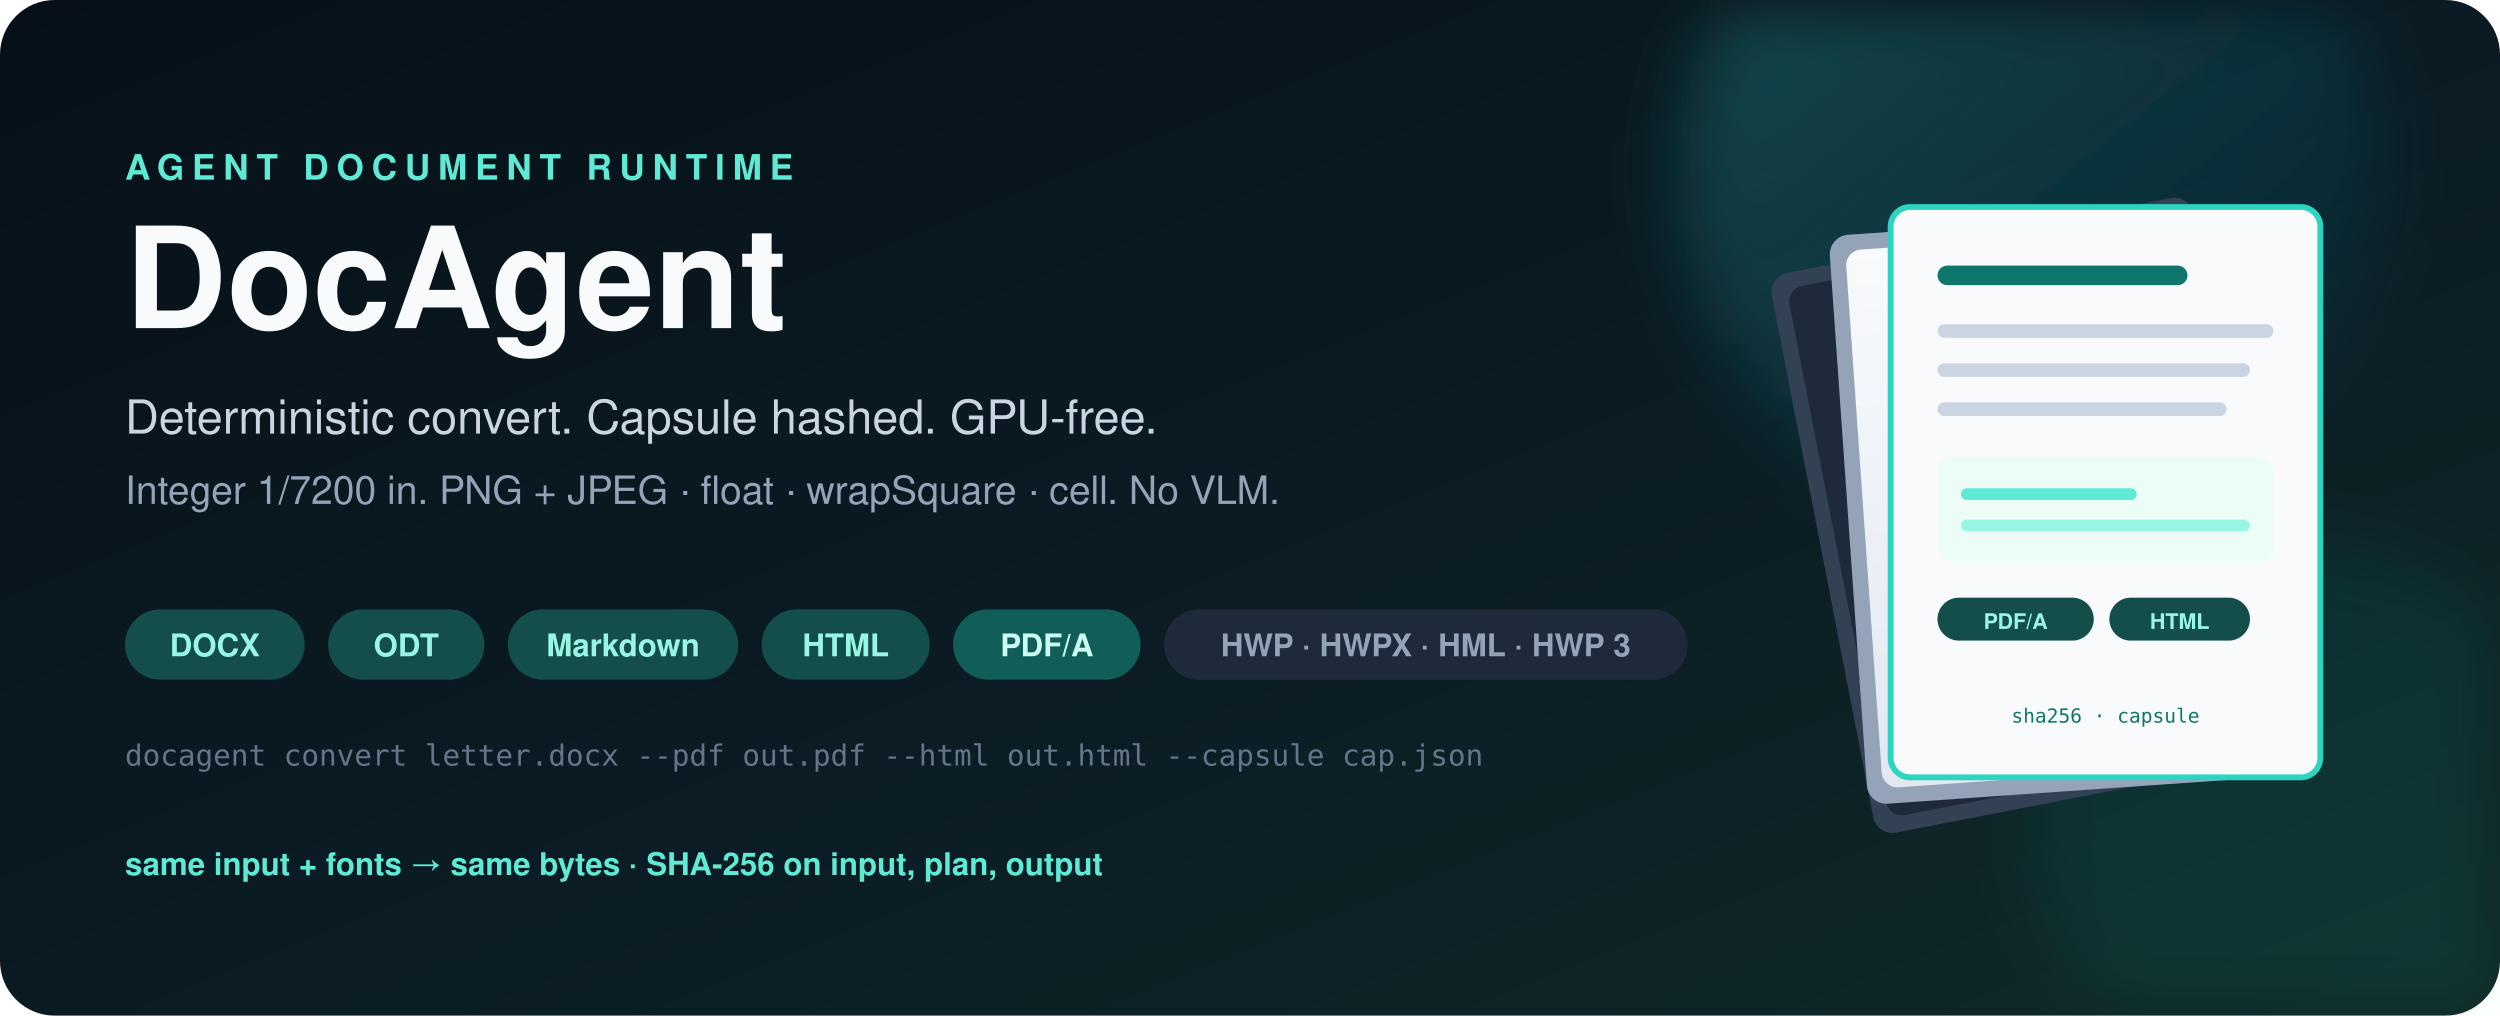
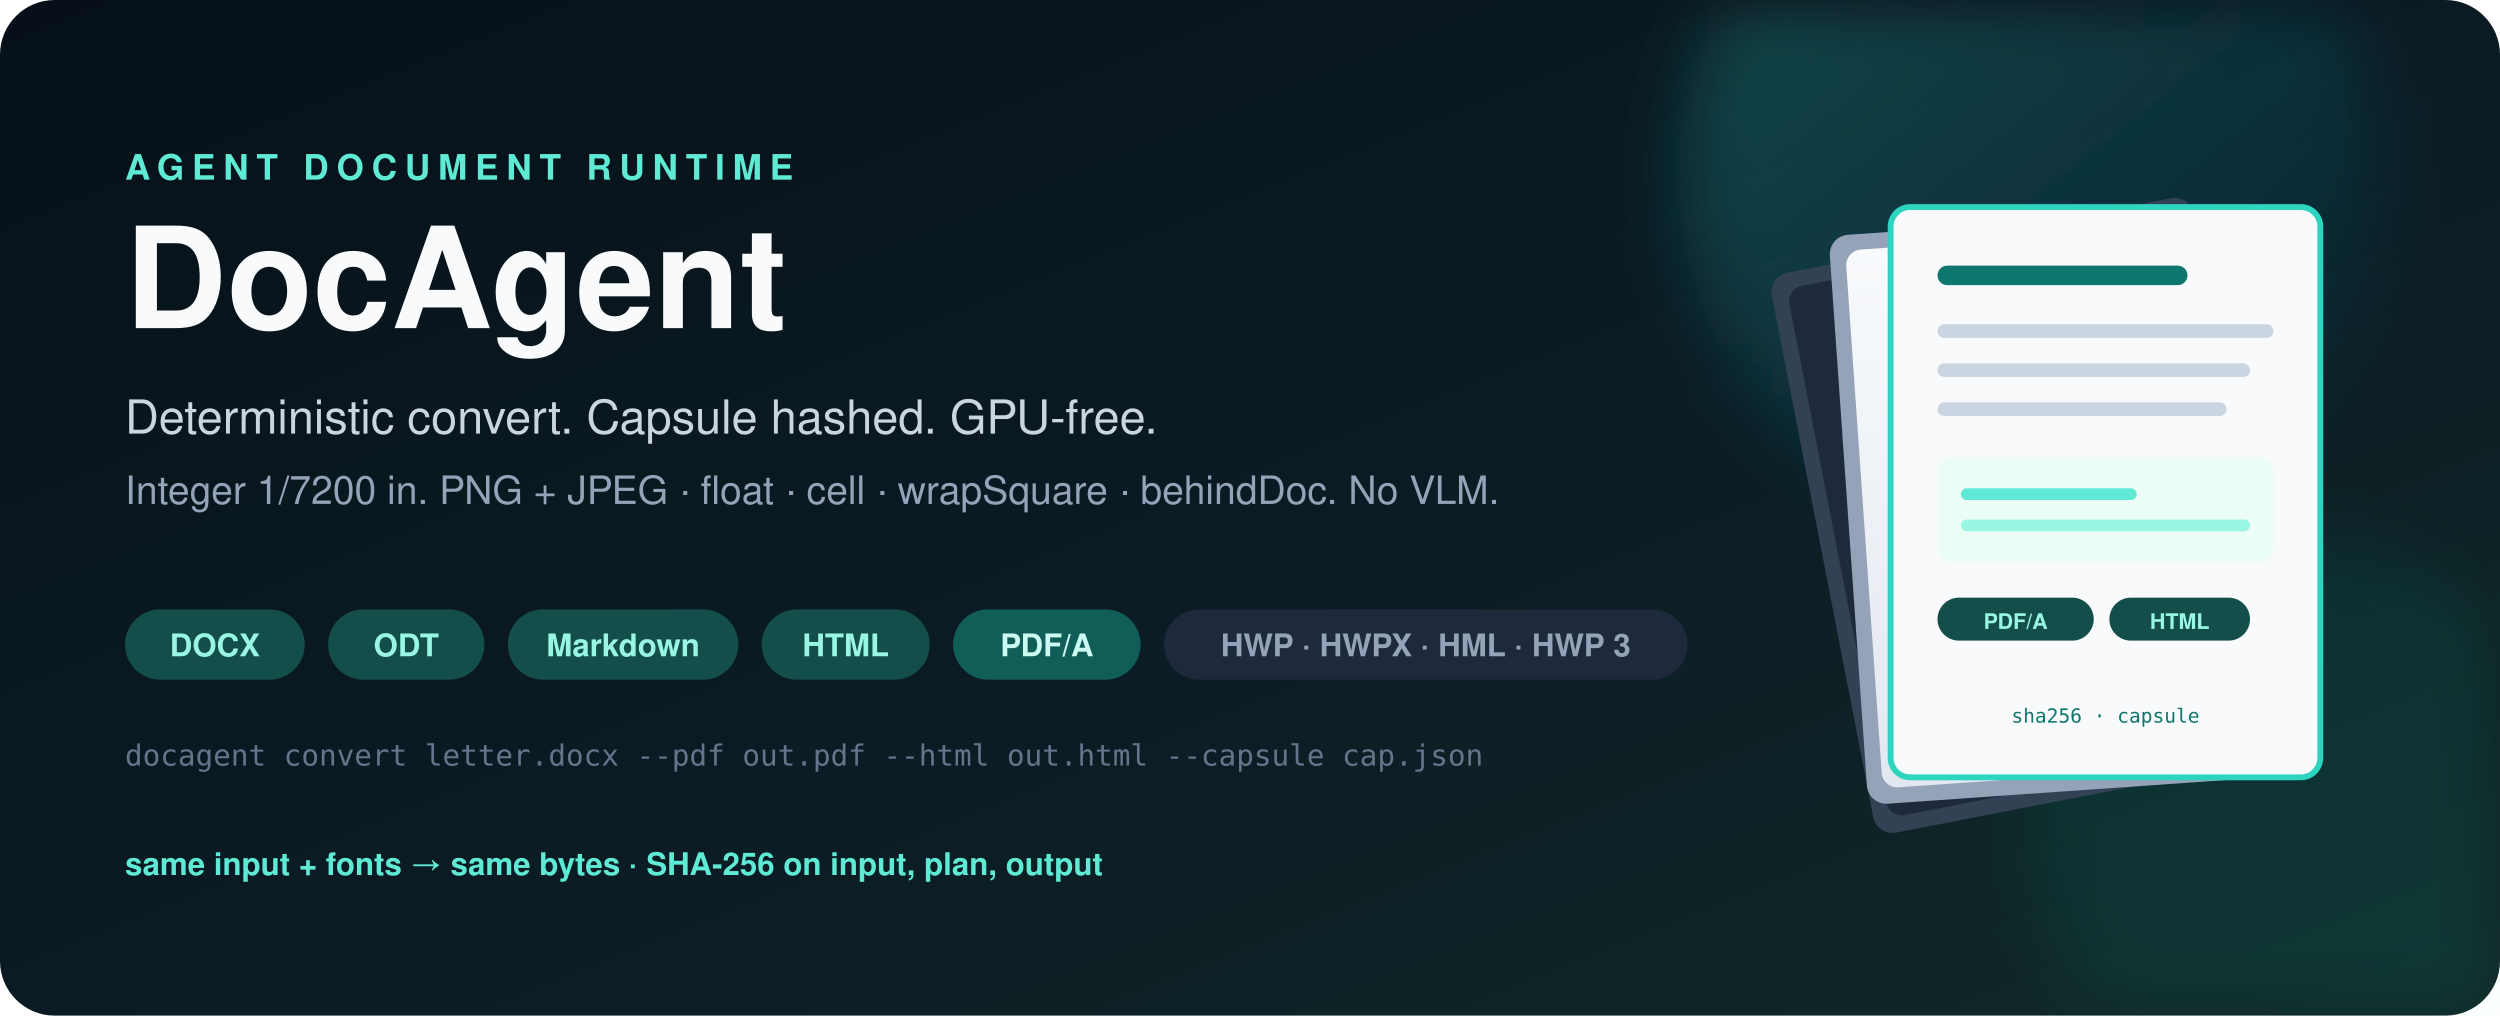
<svg xmlns="http://www.w3.org/2000/svg" width="1280" height="520" viewBox="0 0 1280 520" role="img" aria-label="DocAgent — deterministic document runtime for agents">
  <defs>
    <linearGradient id="bg" x1="0" y1="0" x2="1" y2="1">
      <stop offset="0%" stop-color="#071018" />
      <stop offset="55%" stop-color="#0b1c24" />
      <stop offset="100%" stop-color="#102a28" />
    </linearGradient>
    <linearGradient id="glow" x1="0.2" y1="0" x2="1" y2="1">
      <stop offset="0%" stop-color="#2dd4bf" stop-opacity="0.28" />
      <stop offset="100%" stop-color="#0ea5e9" stop-opacity="0" />
    </linearGradient>
    <linearGradient id="page" x1="0" y1="0" x2="0" y2="1">
      <stop offset="0%" stop-color="#f8fafc" />
      <stop offset="100%" stop-color="#e2e8f0" />
    </linearGradient>
    <filter id="soft" x="-20%" y="-20%" width="140%" height="140%">
      <feGaussianBlur stdDeviation="18" />
    </filter>
  </defs>
  <rect width="1280" height="520" rx="28" fill="url(#bg)" />
  <circle cx="1040" cy="90" r="180" fill="url(#glow)" filter="url(#soft)" />
  <circle cx="1180" cy="420" r="140" fill="#2dd4bf" fill-opacity="0.08" filter="url(#soft)" />
  <text x="64" y="92" fill="#5eead4" font-family="ui-sans-serif, Segoe UI, Helvetica, Arial" font-size="18" font-weight="700" letter-spacing="4">AGENT DOCUMENT RUNTIME</text>
  <text x="64" y="168" fill="#f8fafc" font-family="ui-sans-serif, Segoe UI, Helvetica, Arial" font-size="72" font-weight="800">DocAgent</text>
  <text x="64" y="222" fill="#cbd5e1" font-family="ui-sans-serif, Segoe UI, Helvetica, Arial" font-size="24">Deterministic convert. Capsule hashed. GPU-free.</text>
-   <text x="64" y="258" fill="#94a3b8" font-family="ui-sans-serif, Segoe UI, Helvetica, Arial" font-size="20">Integer 1/7200 in. PNG + JPEG · float · wrapSquare · cell. No VLM.</text>
+   <text x="64" y="258" fill="#94a3b8" font-family="ui-sans-serif, Segoe UI, Helvetica, Arial" font-size="20">Integer 1/7200 in. PNG + JPEG · float · cell · wrapSquare · behindDoc. No VLM.</text>
  <g font-family="ui-sans-serif, Segoe UI, Helvetica, Arial" font-size="16" font-weight="700">
    <rect x="64" y="312" width="92" height="36" rx="18" fill="#134e4a" />
    <text x="110" y="336" fill="#99f6e4" text-anchor="middle">DOCX</text>
    <rect x="168" y="312" width="80" height="36" rx="18" fill="#134e4a" />
    <text x="208" y="336" fill="#99f6e4" text-anchor="middle">ODT</text>
    <rect x="260" y="312" width="118" height="36" rx="18" fill="#134e4a" />
    <text x="319" y="336" fill="#99f6e4" text-anchor="middle">Markdown</text>
    <rect x="390" y="312" width="86" height="36" rx="18" fill="#134e4a" />
    <text x="433" y="336" fill="#99f6e4" text-anchor="middle">HTML</text>
    <rect x="488" y="312" width="96" height="36" rx="18" fill="#115e59" />
    <text x="536" y="336" fill="#ccfbf1" text-anchor="middle">PDF/A</text>
    <rect x="596" y="312" width="268" height="36" rx="18" fill="#1e293b" />
    <text x="730" y="336" fill="#94a3b8" text-anchor="middle">HWP · HWPX · HML · HWP 3</text>
  </g>
  <text x="64" y="392" fill="#64748b" font-family="ui-monospace, Consolas, monospace" font-size="15">docagent convert letter.docx --pdf out.pdf --html out.html --capsule cap.json</text>
  <text x="64" y="448" fill="#5eead4" font-family="ui-sans-serif, Segoe UI, Helvetica, Arial" font-size="16" font-weight="700">same input + fonts → same bytes · SHA-256 on input, plan, output</text>
  <g transform="translate(860,78)">
    <g transform="rotate(-11 180 180)">
      <rect x="70" y="40" width="220" height="292" rx="10" fill="#334155" />
      <rect x="78" y="48" width="204" height="276" rx="8" fill="#1e293b" />
    </g>
    <g transform="rotate(-4 180 180)">
      <rect x="86" y="36" width="220" height="292" rx="10" fill="#94a3b8" />
      <rect x="94" y="44" width="204" height="276" rx="8" fill="url(#page)" />
      <rect x="114" y="72" width="140" height="8" rx="4" fill="#cbd5e1" />
      <rect x="114" y="96" width="164" height="6" rx="3" fill="#e2e8f0" />
      <rect x="114" y="114" width="152" height="6" rx="3" fill="#e2e8f0" />
      <rect x="114" y="132" width="120" height="6" rx="3" fill="#e2e8f0" />
    </g>
    <g>
      <rect x="108" y="28" width="220" height="292" rx="10" fill="#f8fafc" />
      <rect x="108" y="28" width="220" height="292" rx="10" fill="none" stroke="#2dd4bf" stroke-width="3" />
      <rect x="132" y="58" width="128" height="10" rx="5" fill="#0f766e" />
      <rect x="132" y="88" width="172" height="7" rx="3.5" fill="#cbd5e1" />
      <rect x="132" y="108" width="160" height="7" rx="3.5" fill="#cbd5e1" />
      <rect x="132" y="128" width="148" height="7" rx="3.5" fill="#cbd5e1" />
      <rect x="132" y="156" width="172" height="54" rx="8" fill="#ecfdf5" />
      <rect x="144" y="172" width="90" height="6" rx="3" fill="#5eead4" />
      <rect x="144" y="188" width="148" height="6" rx="3" fill="#99f6e4" />
      <rect x="132" y="228" width="80" height="22" rx="11" fill="#134e4a" />
      <text x="172" y="244" text-anchor="middle" fill="#99f6e4" font-family="ui-sans-serif, Segoe UI, Helvetica, Arial" font-size="11" font-weight="700">PDF/A</text>
      <rect x="220" y="228" width="72" height="22" rx="11" fill="#134e4a" />
      <text x="256" y="244" text-anchor="middle" fill="#99f6e4" font-family="ui-sans-serif, Segoe UI, Helvetica, Arial" font-size="11" font-weight="700">HTML</text>
      <text x="218" y="292" text-anchor="middle" fill="#0f766e" font-family="ui-monospace, Consolas, monospace" font-size="10">sha256 · capsule</text>
    </g>
  </g>
</svg>
